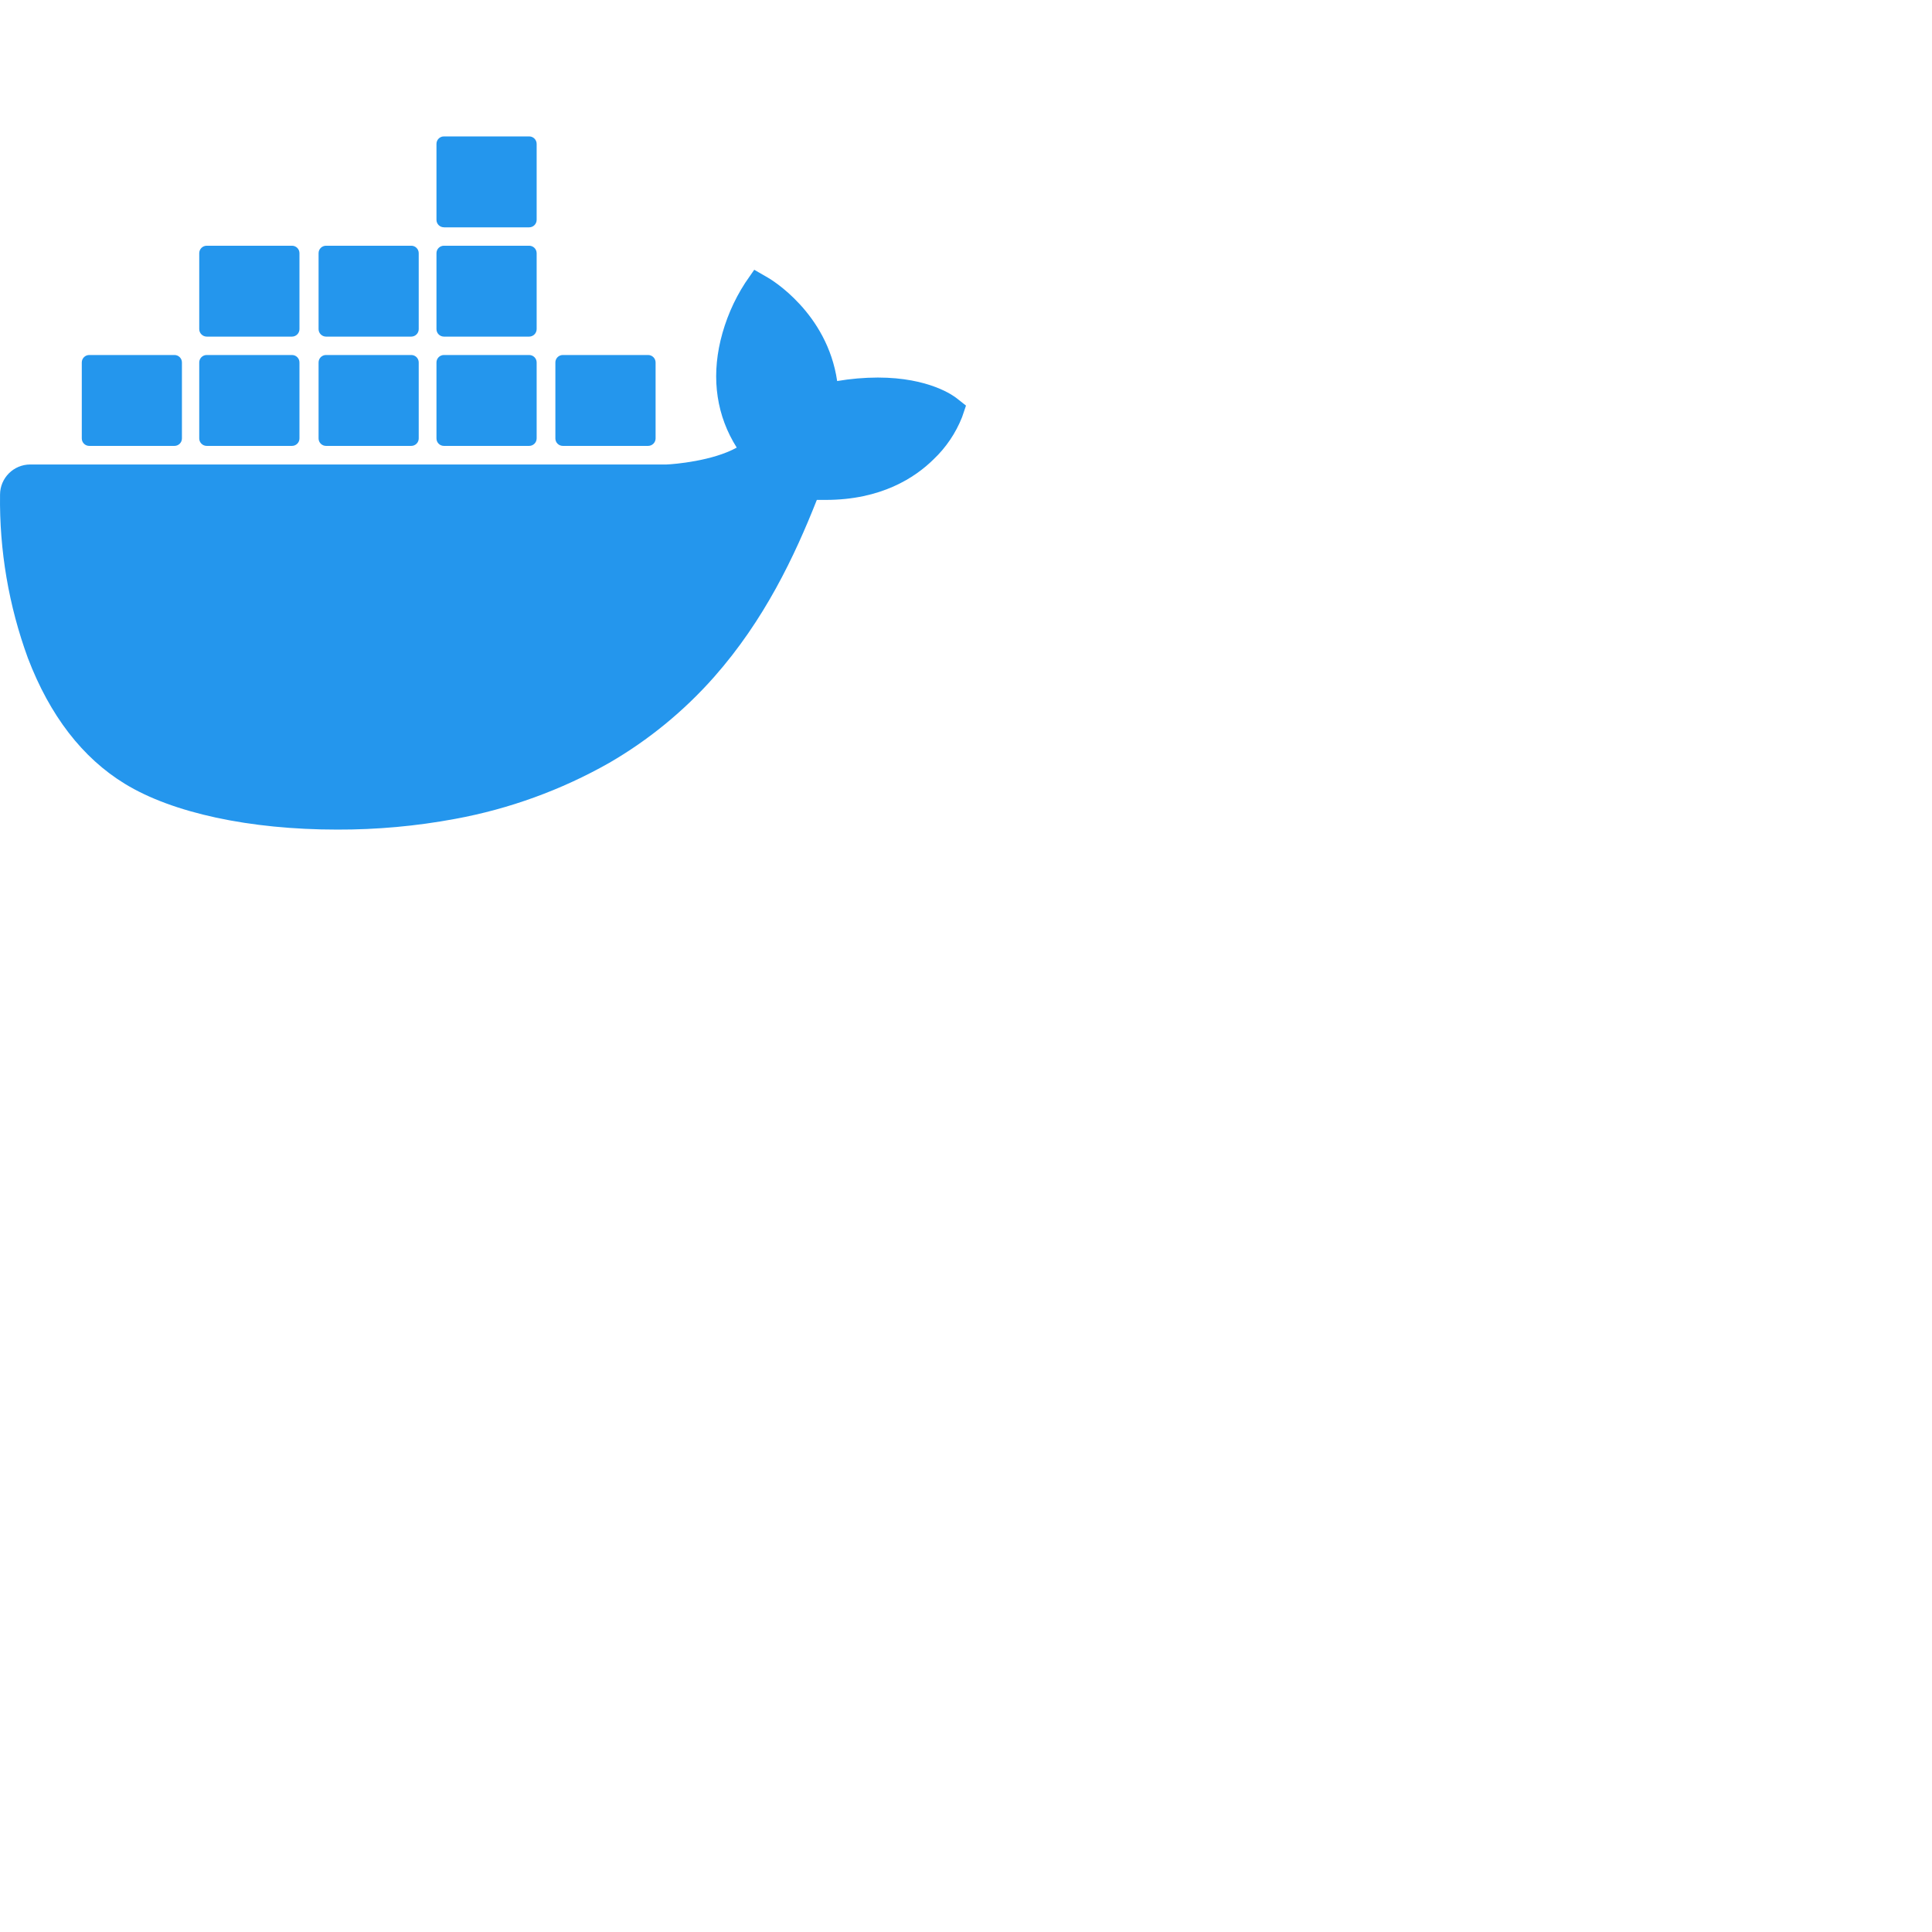
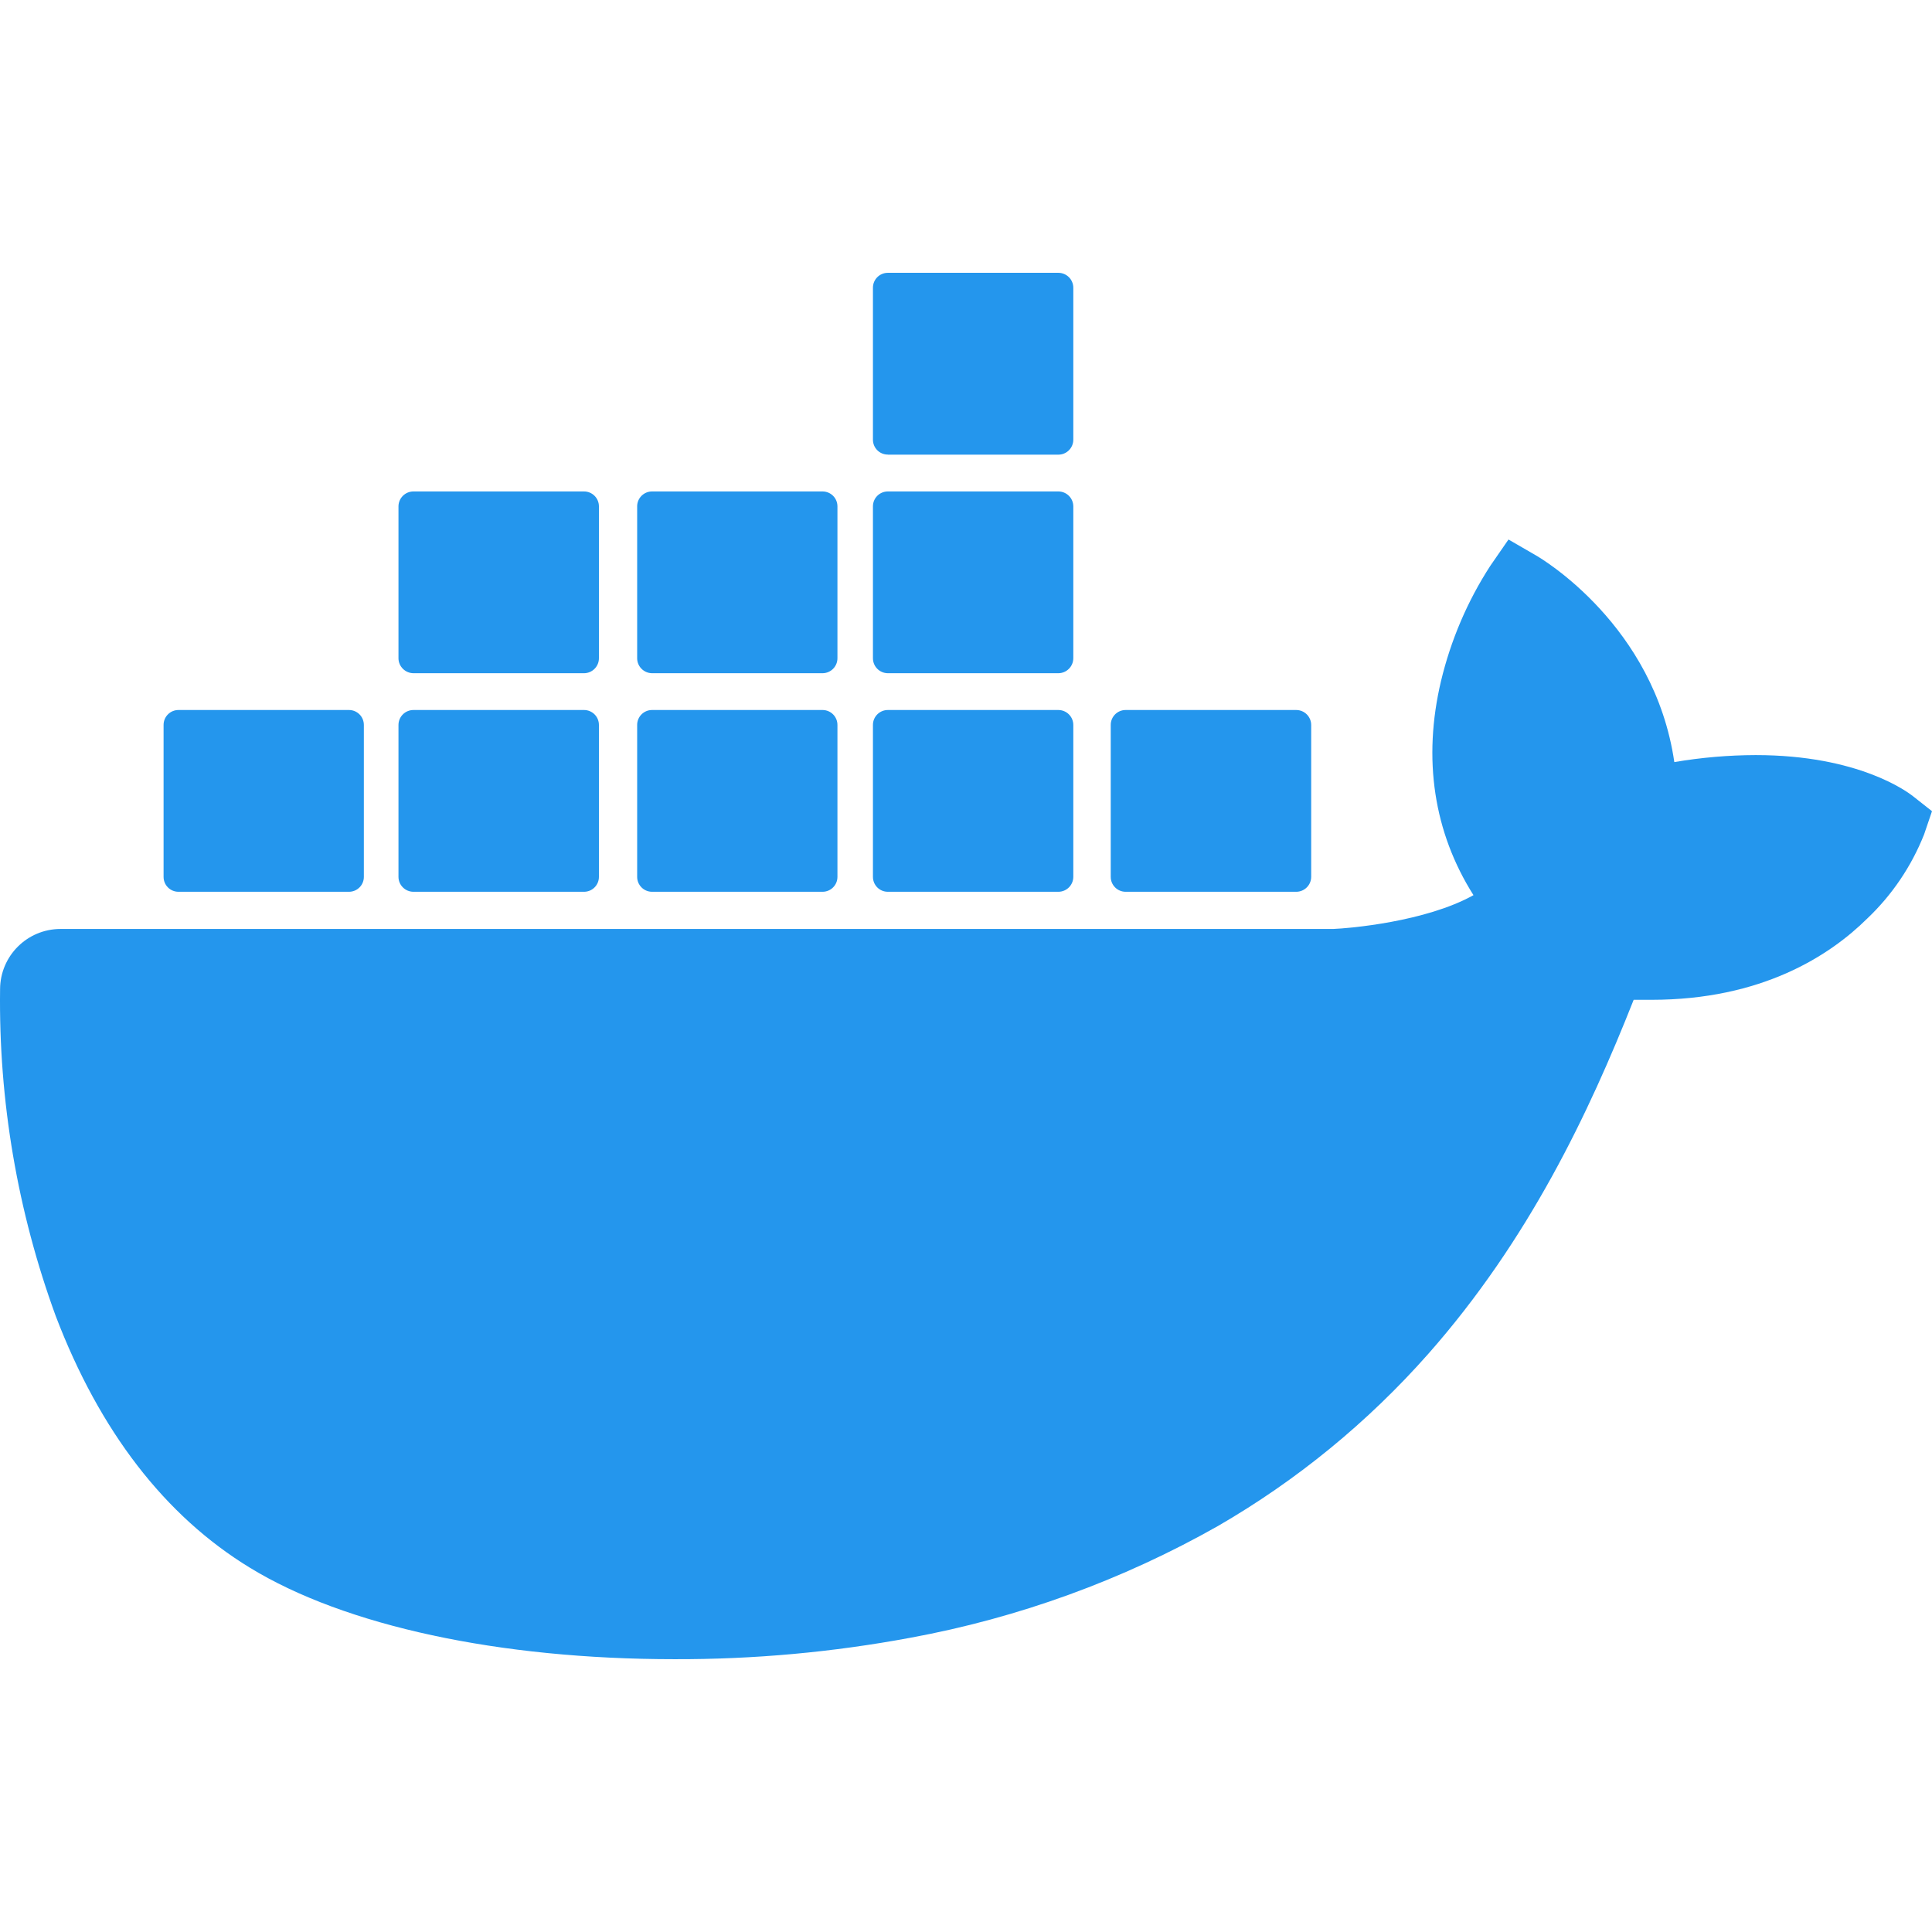
- <svg xmlns="http://www.w3.org/2000/svg" fill="#2496ED" role="img" viewBox="0 0 48 48" width="96px" height="96px">
+ <svg xmlns="http://www.w3.org/2000/svg" fill="#2496ED" role="img" viewBox="0 0 24 24" width="96px" height="96px">
  <path d="M13.983 11.078h2.119a.186.186 0 00.186-.185V9.006a.186.186 0 00-.186-.186h-2.119a.185.185 0 00-.185.185v1.888c0 .102.083.185.185.185m-2.954-5.43h2.118a.186.186 0 00.186-.186V3.574a.186.186 0 00-.186-.185h-2.118a.185.185 0 00-.185.185v1.888c0 .102.082.185.185.185m0 2.716h2.118a.187.187 0 00.186-.186V6.29a.186.186 0 00-.186-.185h-2.118a.185.185 0 00-.185.185v1.887c0 .102.082.185.185.186m-2.93 0h2.12a.186.186 0 00.184-.186V6.29a.185.185 0 00-.185-.185H8.1a.185.185 0 00-.185.185v1.887c0 .102.083.185.185.186m-2.964 0h2.119a.186.186 0 00.185-.186V6.29a.185.185 0 00-.185-.185H5.136a.186.186 0 00-.186.185v1.887c0 .102.084.185.186.186m5.893 2.715h2.118a.186.186 0 00.186-.185V9.006a.186.186 0 00-.186-.186h-2.118a.185.185 0 00-.185.185v1.888c0 .102.082.185.185.185m-2.93 0h2.12a.185.185 0 00.184-.185V9.006a.185.185 0 00-.184-.186h-2.12a.185.185 0 00-.184.185v1.888c0 .102.083.185.185.185m-2.964 0h2.119a.185.185 0 00.185-.185V9.006a.185.185 0 00-.184-.186h-2.12a.186.186 0 00-.186.186v1.887c0 .102.084.185.186.185m-2.92 0h2.12a.185.185 0 00.184-.185V9.006a.185.185 0 00-.184-.186h-2.12a.185.185 0 00-.184.185v1.888c0 .102.082.185.185.185M23.763 9.89c-.065-.051-.672-.51-1.954-.51-.338.001-.676.03-1.01.087-.248-1.7-1.653-2.53-1.716-2.566l-.344-.199-.226.327c-.284.438-.49.922-.612 1.43-.23.97-.09 1.882.403 2.661-.595.332-1.55.413-1.744.42H.751a.751.751 0 00-.75.748 11.376 11.376 0 00.692 4.062c.545 1.428 1.355 2.48 2.41 3.124 1.18.723 3.1 1.137 5.275 1.137.983.003 1.963-.086 2.93-.266a12.248 12.248 0 003.823-1.389c.98-.567 1.86-1.288 2.61-2.136 1.252-1.418 1.998-2.997 2.553-4.4h.221c1.372 0 2.215-.549 2.68-1.009.309-.293.55-.65.707-1.046l.098-.288Z" />
</svg>
